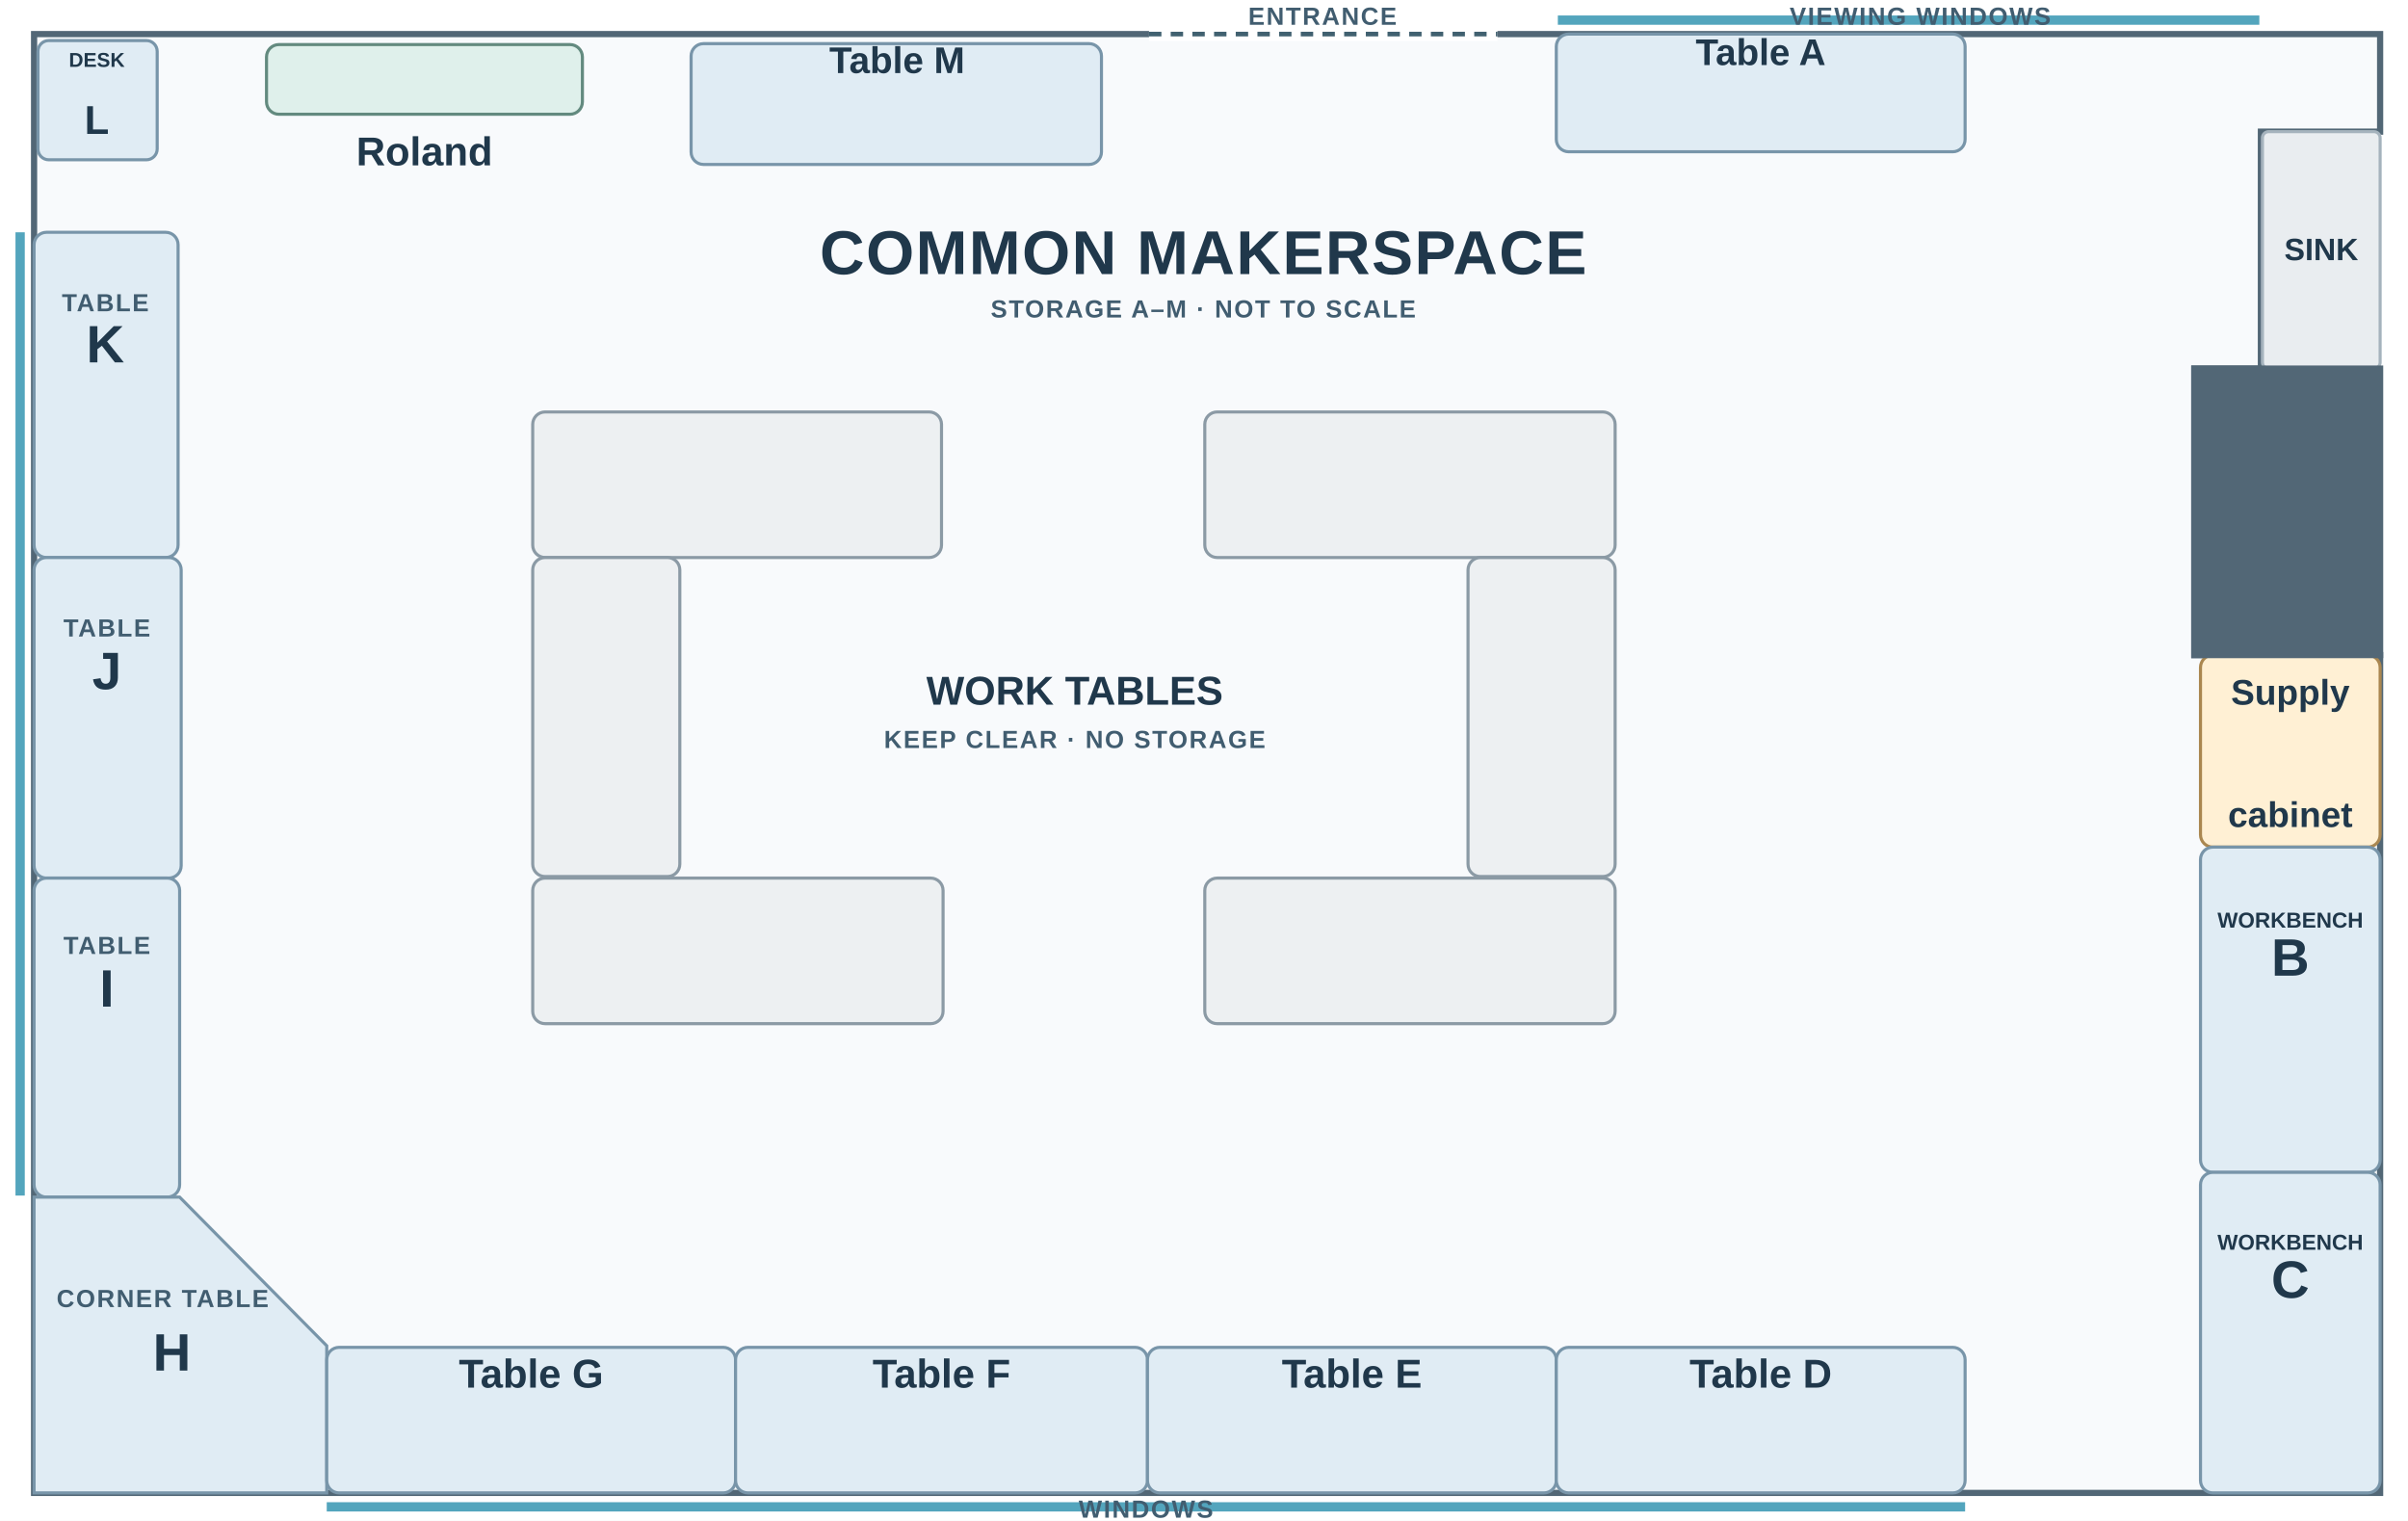
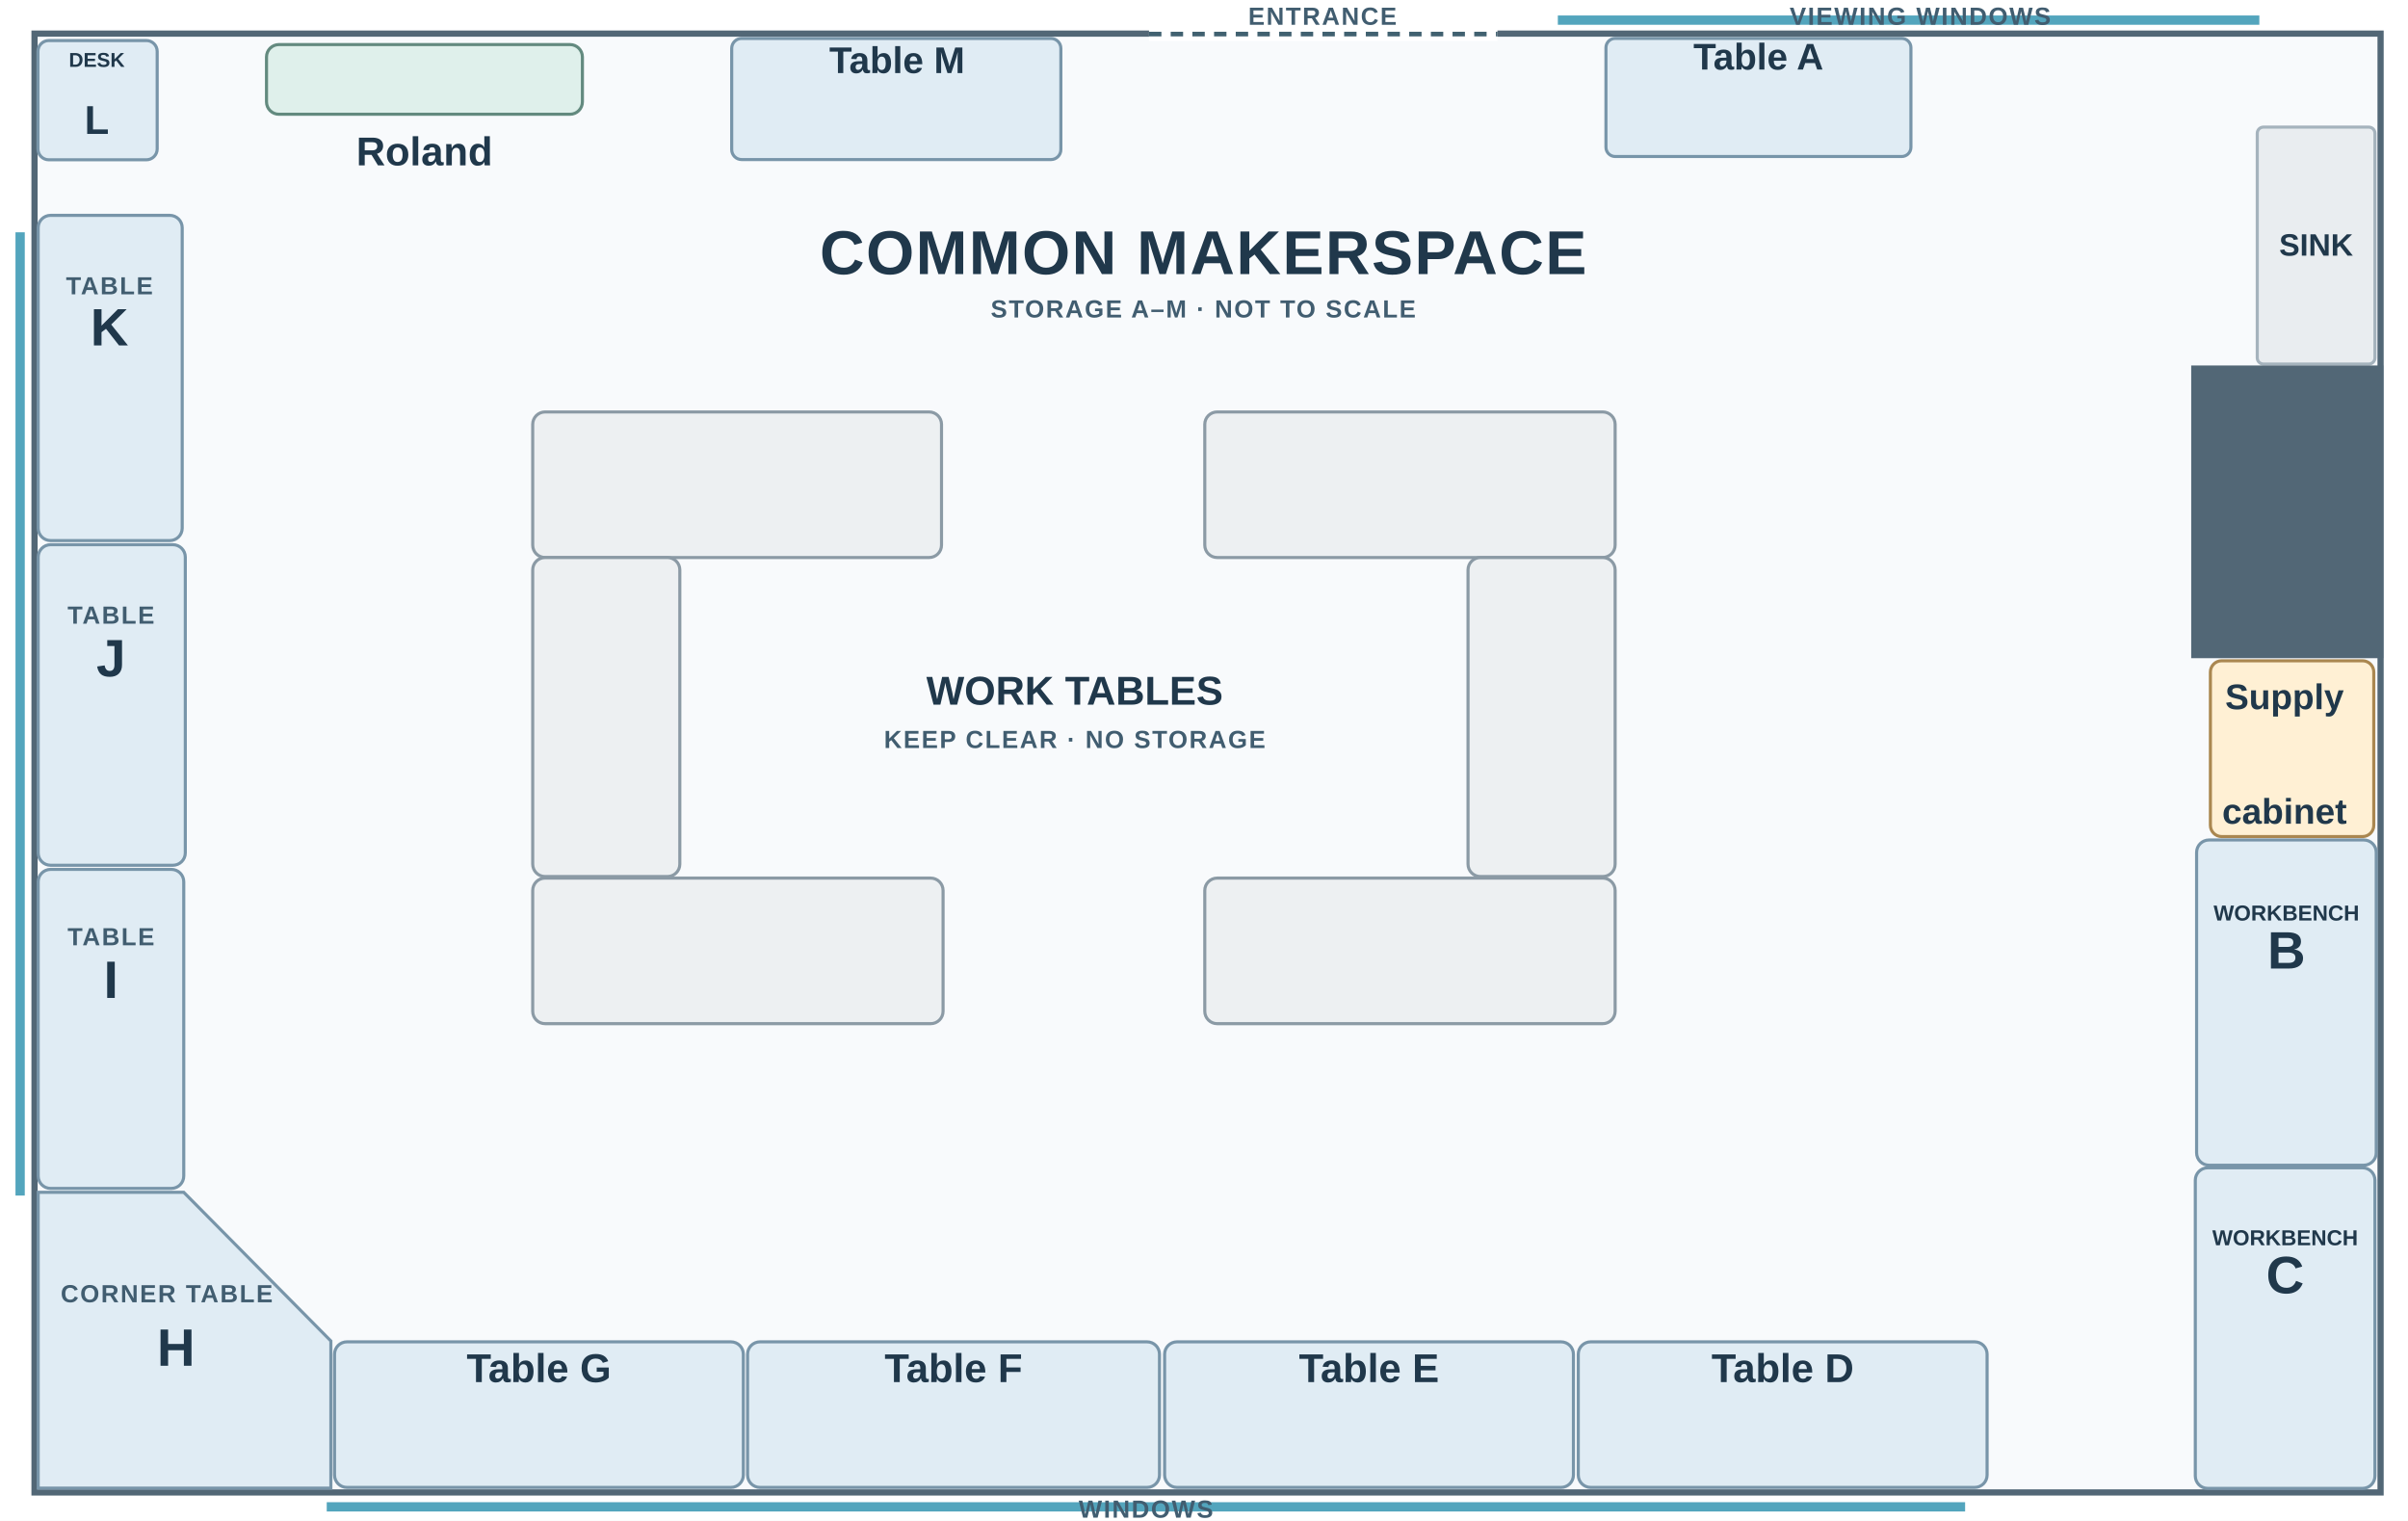
<svg xmlns="http://www.w3.org/2000/svg" width="1555" height="982" viewBox="0 0 1555 982" role="img" aria-labelledby="title description" version="1.1" id="svg37">
  <defs id="defs37" />
  <style id="style1">
    text { font-family: "Segoe UI", Arial, sans-serif; fill: #20384b; text-anchor: middle; }
    .floor { fill: #f8fafc; stroke: #526776; stroke-width: 4; }
    .wall { fill: #526776; stroke: #526776; stroke-width: 4; }
    .surface { fill: #e0ecf4; stroke: #7895a9; stroke-width: 2; }
    .island { fill: #edf0f2; stroke: #8b9aa5; stroke-width: 2; }
    .station { fill: #dff0eb; stroke: #638a7f; stroke-width: 2; }
    .cabinet { fill: #fff0d4; stroke: #aa8750; stroke-width: 2; }
    .landmark { fill: #e9edf0; stroke: #a5b3bd; stroke-width: 2; }
    .label { font-size: 26px; font-weight: 600; }
    .letter { font-size: 34px; font-weight: 700; }
    .small { font-size: 16px; font-weight: 600; letter-spacing: 1px; fill: #415d70; }
    .window { stroke: #53a5bd; stroke-width: 6; }
    .entry { stroke: #416170; stroke-width: 3; stroke-dasharray: 8 6; }
  </style>
  <rect width="1555" height="982" fill="#fff" id="rect1" />
-   <path class="floor" d="M22 22H1537V85H1460V238H1417V423H1537V964H22Z" id="path1" />
+   <path class="floor" d="M 22.296,21.704 H 1537.296 V 963.704 H 22.296 Z" id="path1" />
  <path d="M742 22H967" stroke="#fff" stroke-width="9" id="path2" />
  <path class="entry" d="M742 22H967" id="path3" />
  <text class="small" x="854" y="16" id="text3">ENTRANCE</text>
  <path class="window" d="M1006 13H1459M13 150V772M211 973H1269" id="path4" />
  <text class="small" x="1240" y="16" id="text4">VIEWING WINDOWS</text>
  <text class="small" x="740" y="980" id="text5">WINDOWS</text>
  <text x="777" y="177" font-size="40" font-weight="700" letter-spacing="1" id="text6">COMMON MAKERSPACE</text>
  <text class="small" x="777" y="205" id="text7">STORAGE A–M · NOT TO SCALE</text>
  <g data-location-id="loc-common-desk-1" data-storage-letter="L" id="g9" transform="translate(2.50937,4.182283)">
    <rect class="surface" x="22" y="22" width="77" height="77" rx="7" id="rect7" />
    <text x="60" y="39" font-size="13px" font-weight="600" id="text8">DESK</text>
    <text x="60" y="82.29" font-size="26px" font-weight="700" id="text9">L</text>
  </g>
  <g data-location-id="loc-common-roland" id="g10" transform="translate(71.09881,-14.21976)">
    <rect class="station" x="101" y="43" width="204" height="45" rx="8" id="rect9" />
    <text class="label" x="203" y="121" id="text10">Roland</text>
  </g>
  <g data-location-id="loc-common-table-13" data-storage-letter="M" id="g11" transform="translate(121.2862,4.182283)">
-     <rect class="surface" x="325" y="24" width="265" height="78" rx="8" id="rect10" />
+     <rect class="surface" x="351.217" y="20.644" width="212.566" height="78.206" rx="6.417" id="rect10" />
    <text x="458" y="43" font-size="24px" font-weight="600" id="text11">Table M</text>
  </g>
-   <g data-location-id="loc-common-table-14" data-storage-letter="A" id="g12">
-     <rect class="surface" x="1005" y="22" width="264" height="76" rx="8" id="rect11" />
-     <text x="1137" y="42" font-size="24" font-weight="600" id="text12">Table A</text>
+   <g data-location-id="loc-common-table-14" data-storage-letter="A" id="g12" transform="translate(-1.463799,2.927598)">
+     <rect class="surface" x="1038.533" y="21.865" width="196.935" height="76.27" rx="5.968" id="rect11" />
+     <text x="1137" y="42" font-size="24px" font-weight="600" id="text12">Table A</text>
  </g>
-   <g data-location-id="loc-common-table-9" data-storage-letter="K" id="g14">
+   <g data-location-id="loc-common-table-9" data-storage-letter="K" id="g14" transform="translate(2.661589,-10.94209)">
    <rect class="surface" x="22" y="150" width="93" height="210" rx="8" id="rect12" />
    <text class="small" x="68" y="201" id="text13">TABLE</text>
    <text class="letter" x="68" y="234" id="text14">K</text>
  </g>
-   <g data-location-id="loc-common-table-8" data-storage-letter="J" id="g16">
+   <g data-location-id="loc-common-table-8" data-storage-letter="J" id="g16" transform="translate(2.661589,-8.280498)">
    <rect class="surface" x="22" y="360" width="95" height="207" rx="8" id="rect14" />
    <text class="small" x="69" y="411" id="text15">TABLE</text>
    <text class="letter" x="69" y="445" id="text16">J</text>
  </g>
-   <g data-location-id="loc-common-table-7" data-storage-letter="I" id="g18">
+   <g data-location-id="loc-common-table-7" data-storage-letter="I" id="g18" transform="translate(2.661589,-5.618909)">
    <rect class="surface" x="22" y="567" width="94" height="206" rx="8" id="rect16" />
    <text class="small" x="69" y="616" id="text17">TABLE</text>
    <text class="letter" x="69" y="650" id="text18">I</text>
  </g>
-   <g data-location-id="loc-common-table-6-5" data-storage-letter="H" id="g20">
-     <path class="surface" d="M22 773H116L211 869V964H22Z" id="path18" />
+   <g data-location-id="loc-common-table-6-5" data-storage-letter="H" id="g20" transform="translate(2.661589,-3.105187)">
+     <path class="surface" d="m 22,773 h 94 l 95,96 v 95 H 22 Z" id="path18" />
    <text class="small" x="105" y="844" id="text19">CORNER TABLE</text>
    <text class="letter" x="111" y="885" id="text20">H</text>
  </g>
-   <g data-location-id="loc-common-table-6" data-storage-letter="G" id="g21">
+   <g data-location-id="loc-common-table-6" data-storage-letter="G" id="g21" transform="translate(5.027445,-3.548785)">
    <rect class="surface" x="211" y="870" width="264" height="94" rx="8" id="rect20" />
    <text class="label" x="343" y="896" id="text21">Table G</text>
  </g>
-   <g data-location-id="loc-common-table-5" data-storage-letter="F" id="g22">
+   <g data-location-id="loc-common-table-5" data-storage-letter="F" id="g22" transform="translate(7.75001,-3.548785)">
    <rect class="surface" x="475" y="870" width="266" height="94" rx="8" id="rect21" />
    <text class="label" x="608" y="896" id="text22">Table F</text>
  </g>
-   <g data-location-id="loc-common-table-10" data-storage-letter="E" id="g23">
+   <g data-location-id="loc-common-table-10" data-storage-letter="E" id="g23" transform="translate(11.06404,-3.548785)">
    <rect class="surface" x="741" y="870" width="264" height="94" rx="8" id="rect22" />
    <text class="label" x="873" y="896" id="text23">Table E</text>
  </g>
-   <g data-location-id="loc-common-table-4" data-storage-letter="D" id="g24">
+   <g data-location-id="loc-common-table-4" data-storage-letter="D" id="g24" transform="translate(14.19514,-3.548785)">
    <rect class="surface" x="1005" y="870" width="264" height="94" rx="8" id="rect23" />
    <text class="label" x="1137" y="896" id="text24">Table D</text>
  </g>
  <g data-work-tables="true" id="g30">
    <rect class="island" x="344" y="266" width="264" height="94" rx="8" id="rect24" />
    <rect class="island" x="344" y="360" width="95" height="206" rx="8" id="rect25" />
    <rect class="island" x="344" y="567" width="265" height="94" rx="8" id="rect26" />
    <rect class="island" x="778" y="266" width="265" height="94" rx="8" id="rect27" />
    <rect class="island" x="948" y="360" width="95" height="206" rx="8" id="rect28" />
    <rect class="island" x="778" y="567" width="265" height="94" rx="8" id="rect29" />
    <text class="label" x="694" y="455" id="text29">WORK TABLES</text>
    <text class="small" x="694" y="483" id="text30">KEEP CLEAR · NO STORAGE</text>
  </g>
-   <g data-location-id="loc-common-supply-cabinet" id="g32">
-     <rect class="cabinet" x="1421" y="423" width="116" height="124" rx="8" id="rect30" />
-     <text x="1479" y="455" font-size="23" font-weight="600" id="text31">Supply</text>
-     <text x="1479" y="534" font-size="23" font-weight="600" id="text32">cabinet</text>
+   <g data-location-id="loc-common-supply-cabinet" id="g32" transform="translate(-3.764055,2.927598)">
+     <rect class="cabinet" x="1431.159" y="423.749" width="105.51" height="113.51" rx="7.277" id="rect30" />
+     <text x="1479" y="455" font-size="23px" font-weight="600" id="text31">Supply</text>
+     <text x="1479" y="528.981" font-size="23px" font-weight="600" id="text32">cabinet</text>
  </g>
-   <g data-location-id="loc-common-workbench-17" data-storage-letter="B" id="g34">
+   <g data-location-id="loc-common-workbench-17" data-storage-letter="B" id="g34" transform="translate(-2.50937,-4.600511)">
    <rect class="surface" x="1421" y="547" width="116" height="210" rx="8" id="rect32" />
-     <text x="1479" y="599" font-size="14" font-weight="600" id="text33">WORKBENCH</text>
+     <text x="1479" y="599" font-size="14px" font-weight="600" id="text33">WORKBENCH</text>
    <text class="letter" x="1479" y="630" id="text34">B</text>
  </g>
-   <g data-location-id="loc-common-workbench-2" data-storage-letter="C" id="g36">
+   <g data-location-id="loc-common-workbench-2" data-storage-letter="C" id="g36" transform="translate(-3.345826,-2.927598)">
    <rect class="surface" x="1421" y="757" width="116" height="207" rx="8" id="rect34" />
-     <text x="1479" y="807" font-size="14" font-weight="600" id="text35">WORKBENCH</text>
+     <text x="1479" y="807" font-size="14px" font-weight="600" id="text35">WORKBENCH</text>
    <text class="letter" x="1479" y="838" id="text36">C</text>
  </g>
-   <rect class="landmark" x="1461" y="85" width="76" height="153" rx="4" id="rect36" />
-   <text x="1499" y="168" font-size="20" font-weight="600" id="text37">SINK</text>
+   <g id="g2" transform="translate(-3.345826,-2.927598)">
+     <rect class="landmark" x="1461" y="85" width="76" height="153" rx="4" id="rect36" />
+     <text x="1499" y="168" font-size="20px" font-weight="600" id="text37">SINK</text>
+   </g>
  <rect id="common-right-wall" class="wall" x="1417" y="238" width="120" height="185" />
</svg>
